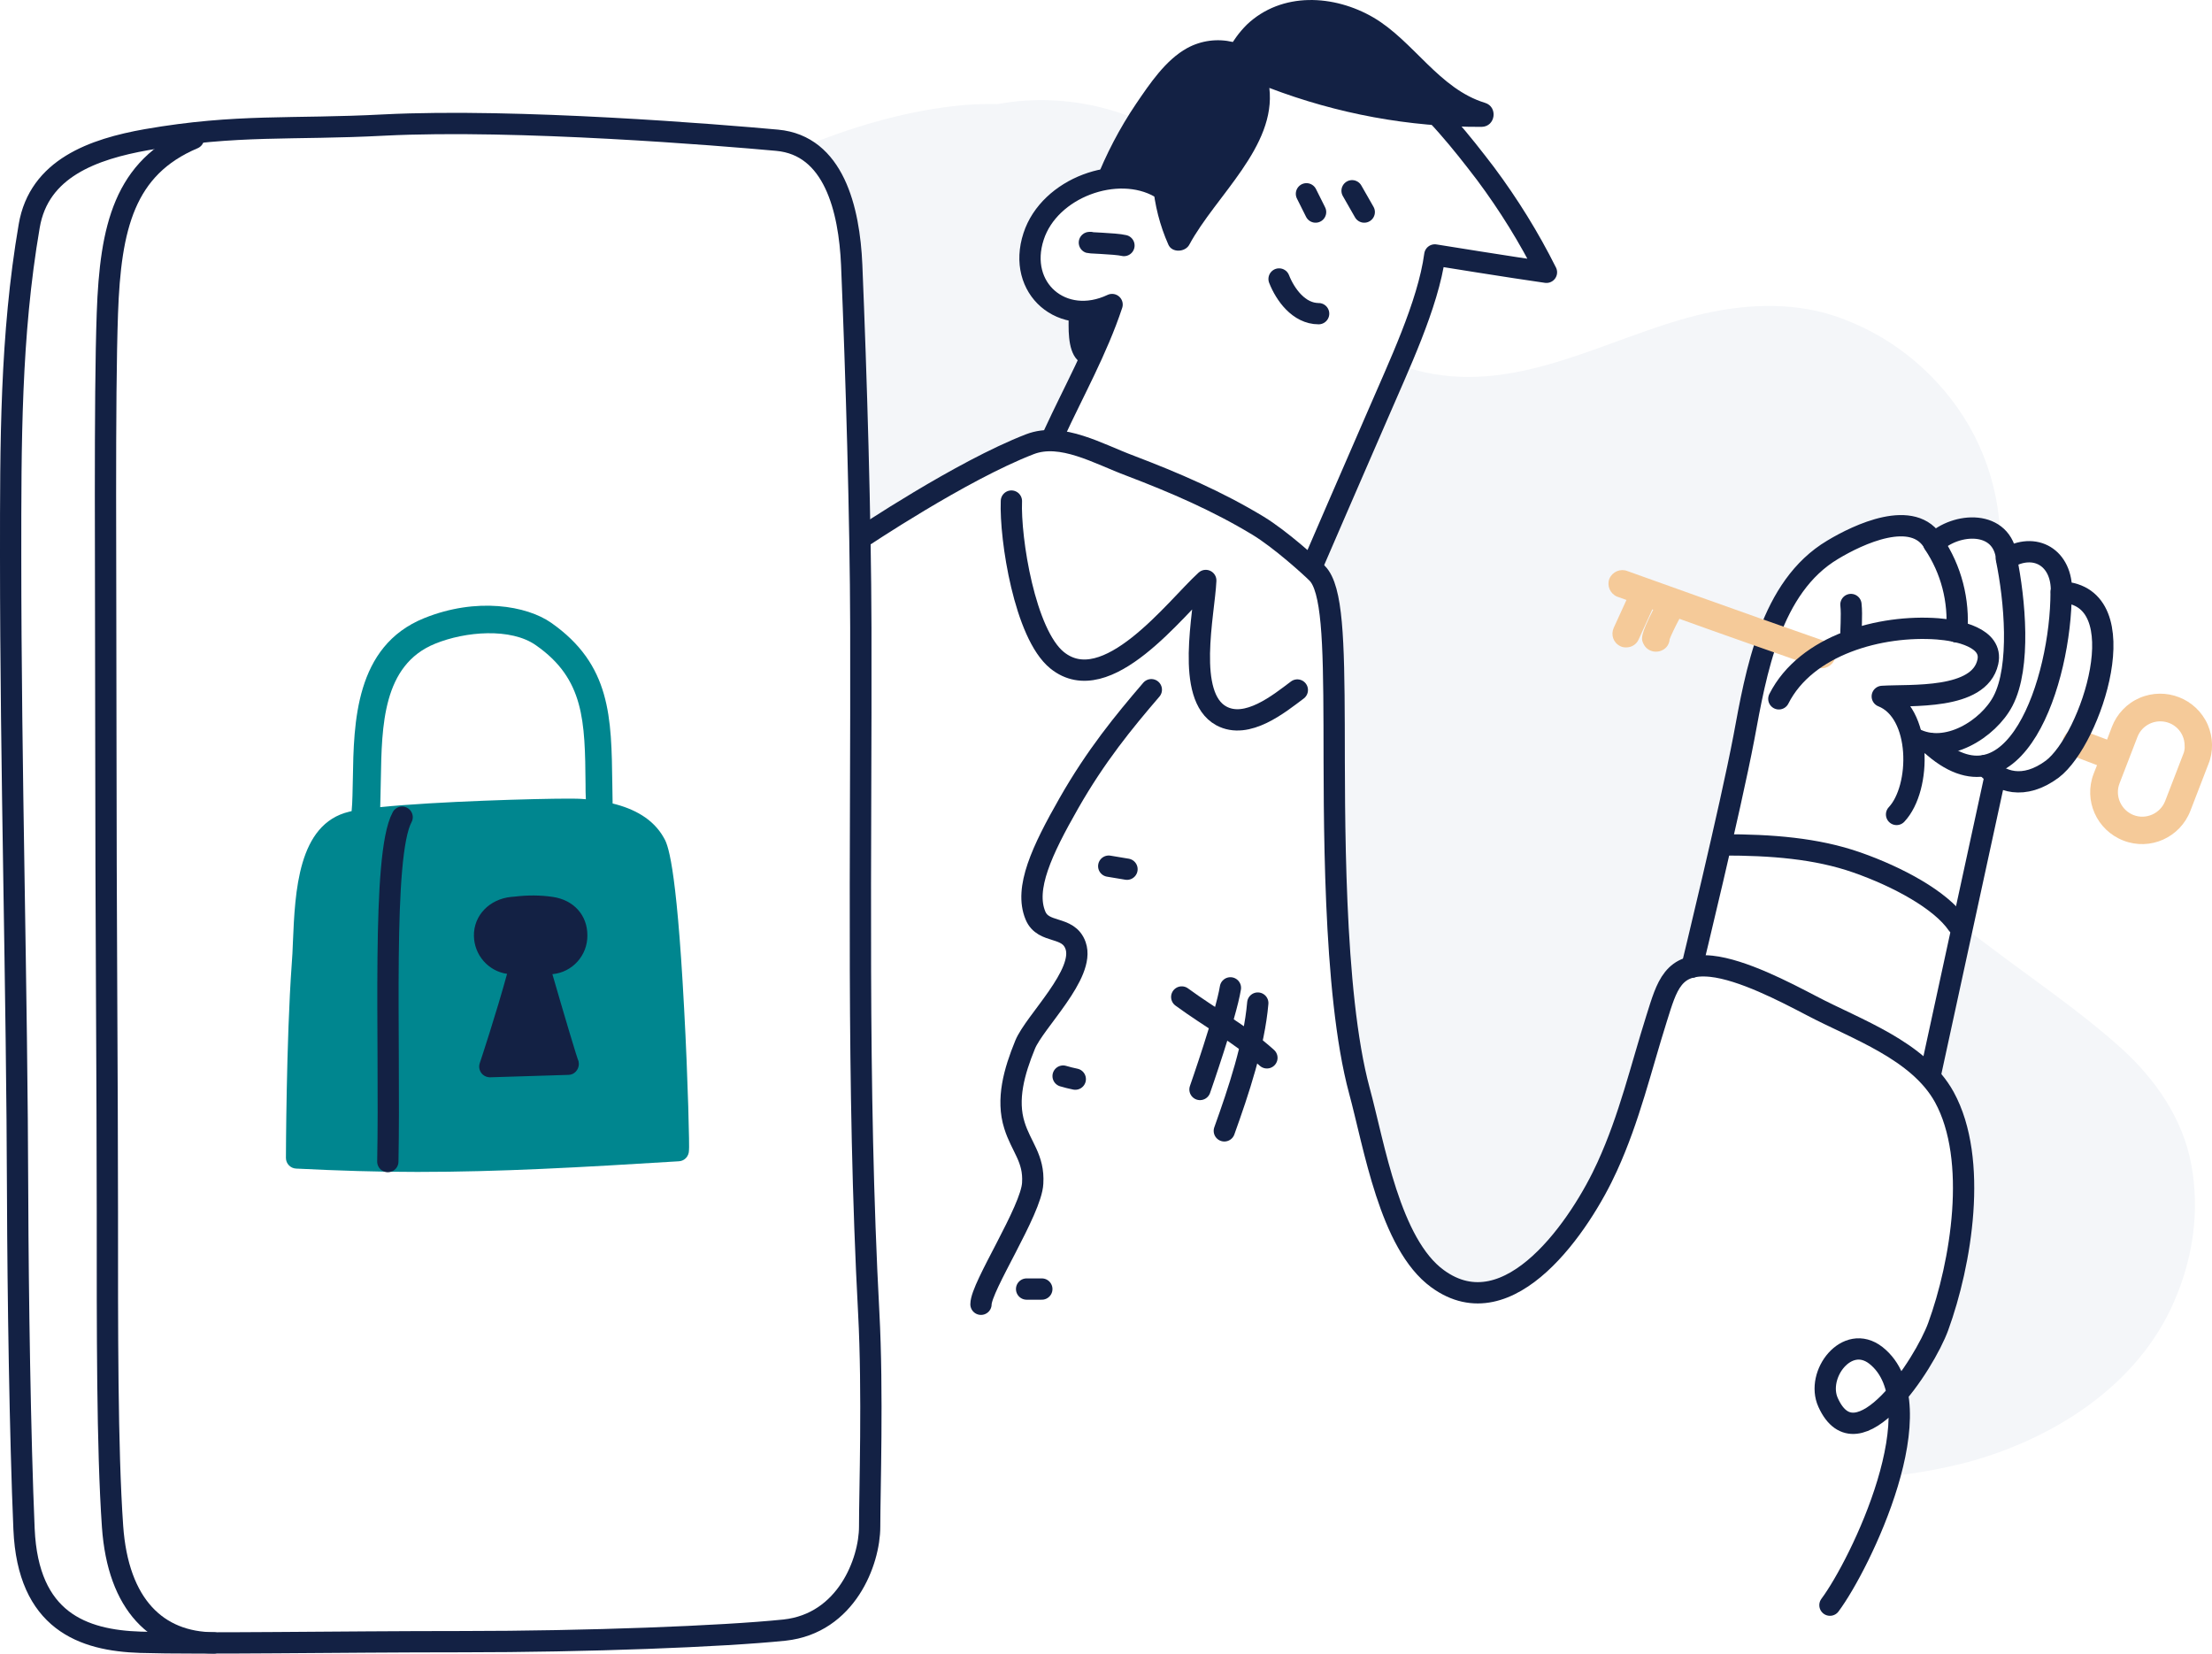
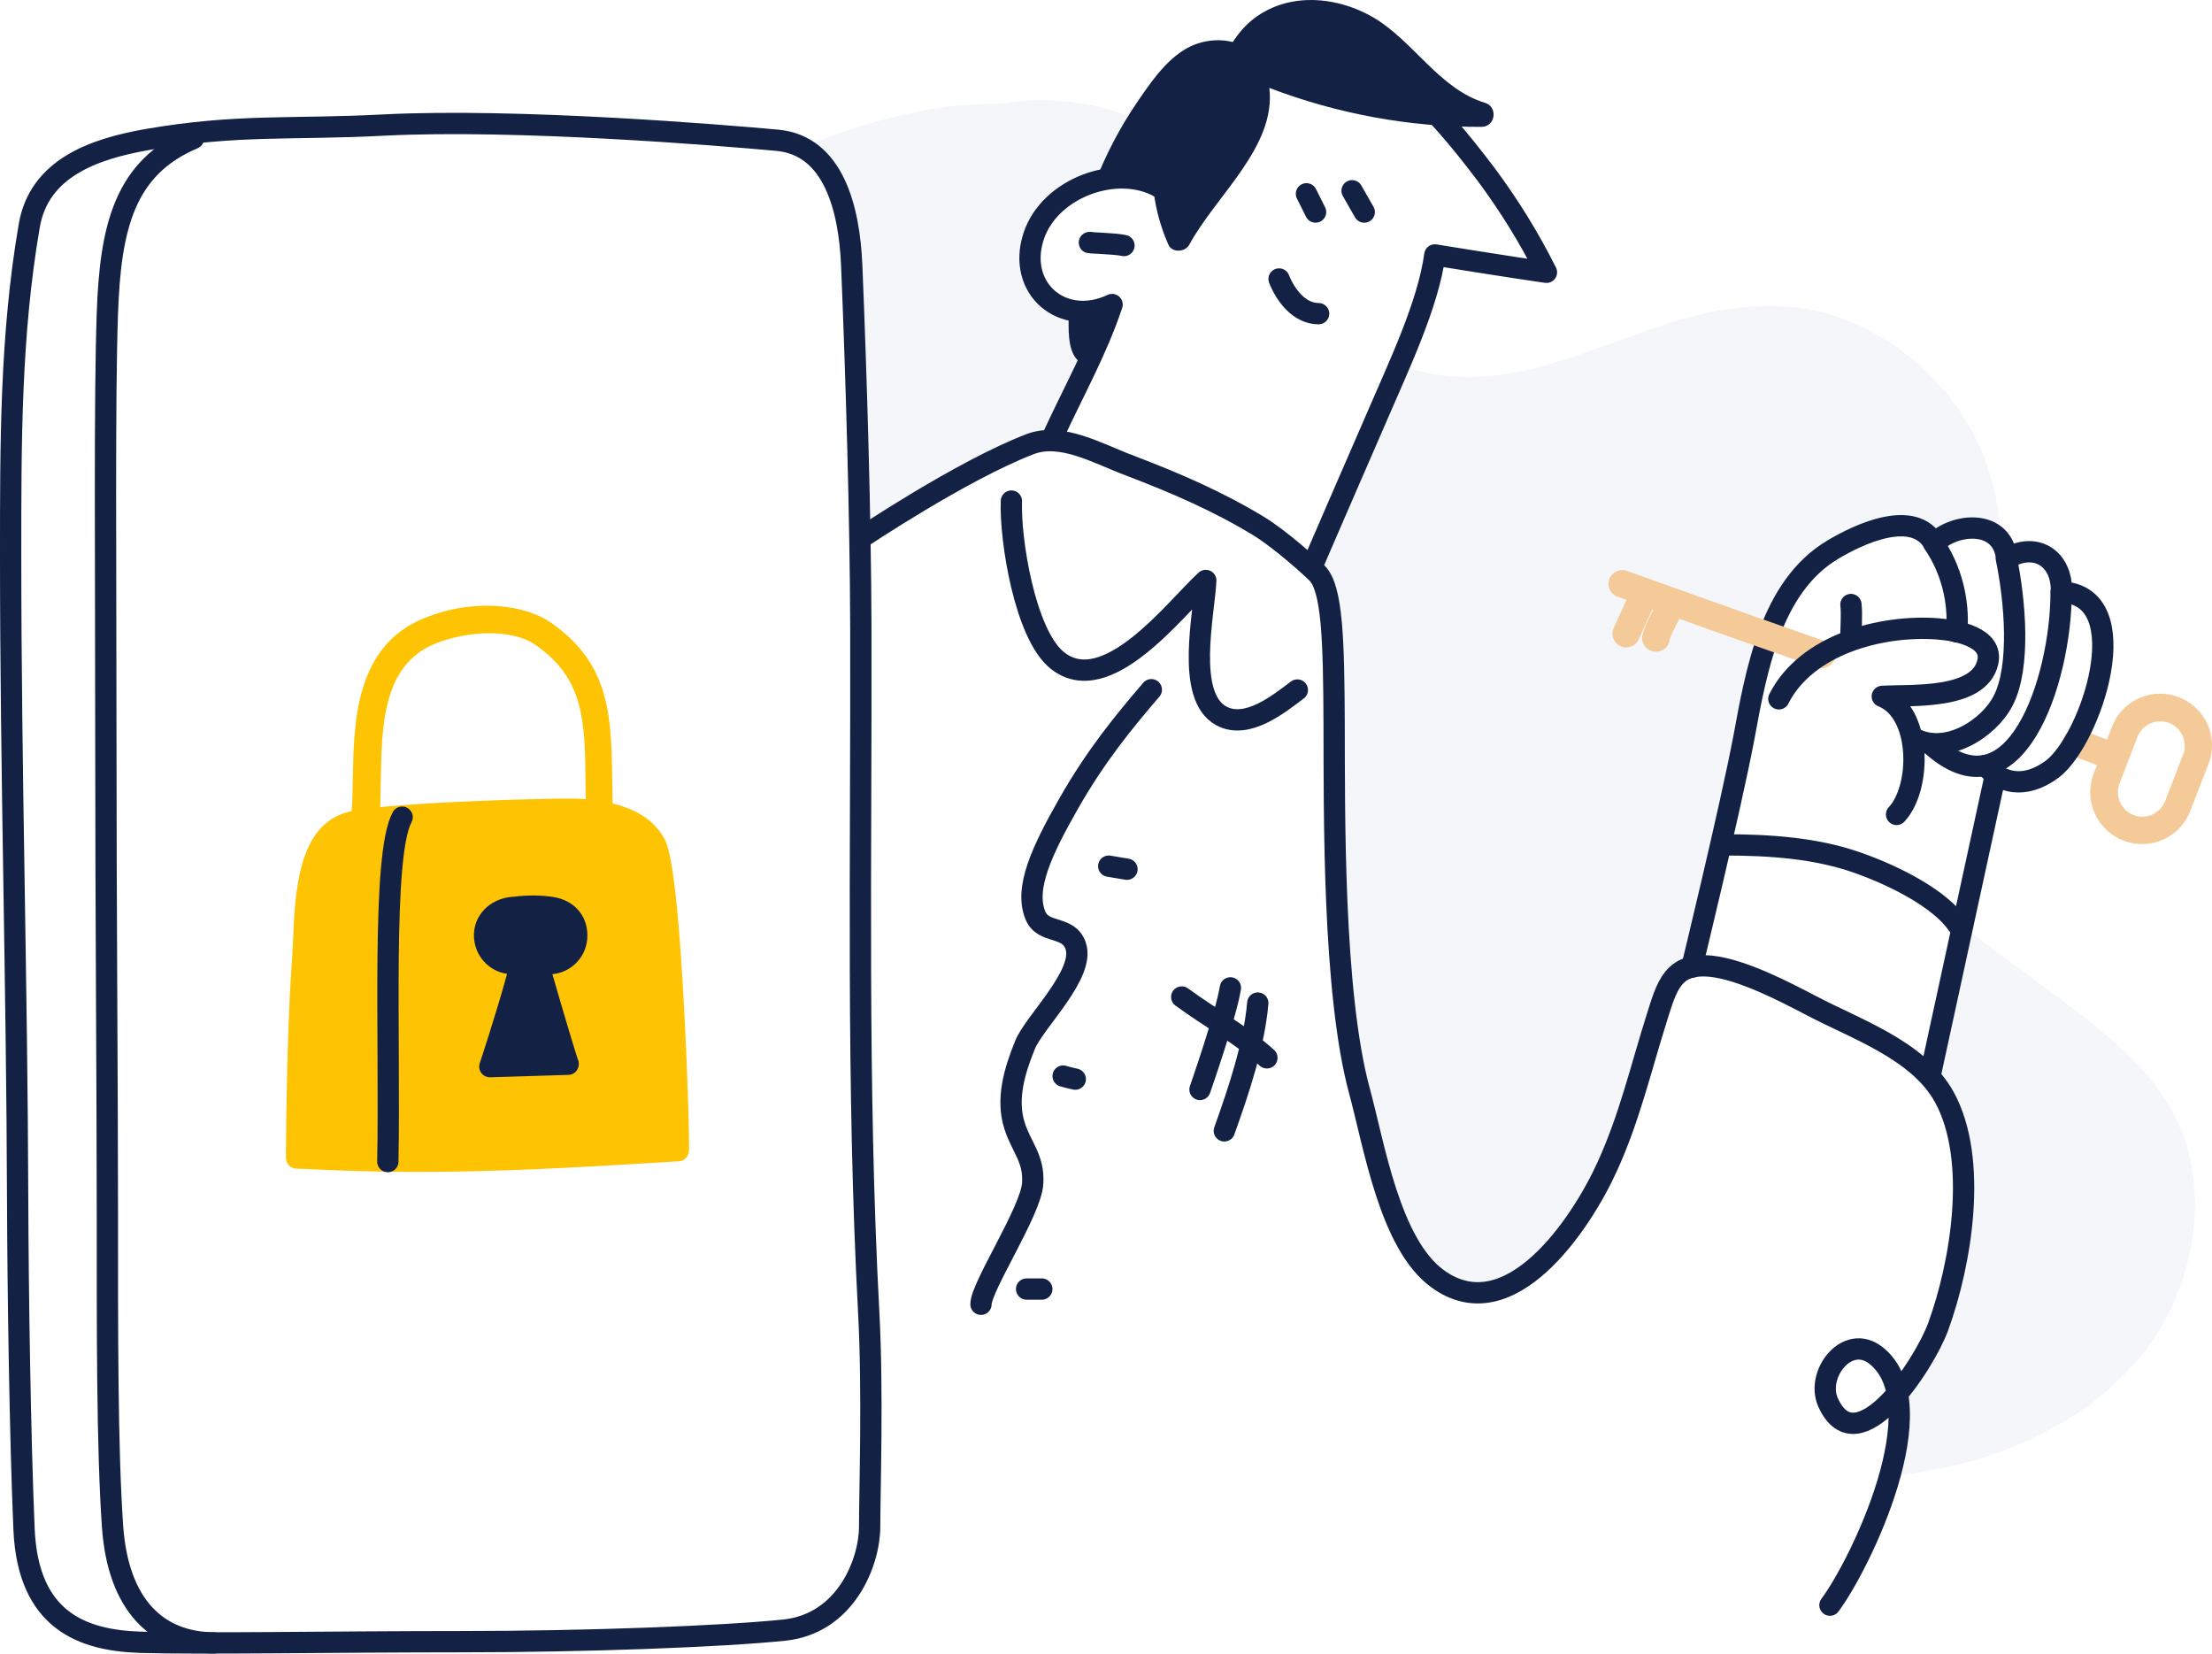
<svg xmlns="http://www.w3.org/2000/svg" version="1.1" id="Layer_1" x="0px" y="0px" viewBox="0 0 727.2 543.5" style="enable-background:new 0 0 727.2 543.5;" xml:space="preserve">
  <style type="text/css">
	.st0{fill:#F4F6F9;}
	.st1{fill:#F5CA99;}
	.st2{fill:none;stroke:#132144;stroke-width:7;stroke-linecap:round;stroke-linejoin:round;}
	.st3{fill:#132144;}
- 	.st4{fill:#00868F;}
+ 	.st4{fill:#FEC404;}
</style>
  <path class="st0" d="M280,87.2c1.1,27.1,2.2,59.8,2.7,89.8l0,0c0,0,33.2-22.3,55.8-31c2.1-0.8,4.3-1.2,6.5-1.2l1.4-2.1  c3.5-7.6,7.4-15.1,11-22.8c-5.5-0.8-6.1-7.9-6.1-12.9c0-1.7,0-3.5,0.1-5.2l0,0c-9.5-2.4-15.5-12.3-11.7-24.1  c2.9-9,11.2-15.4,20.4-18c2.9-7.5,6.5-14.7,10.8-21.6c-10.9-4.1-22.6-5.8-34.2-5c-2.9,0.2-5.8,0.6-8.7,1.1  c-4.9-0.1-9.8,0.1-14.7,0.7c-17.1,2-33.6,7-49.6,13.5C275.8,54.7,279.4,71.8,280,87.2z" />
  <path class="st0" d="M468.5,122.4c-2.9-0.6-5.7-1.5-8.4-2.6c-2.5,5.8-5,11.4-7.2,16.4c-6.6,15.1-21.6,49.8-21.6,49.8l-0.3,0.7  c0.8,0.7,1.4,1.4,1.8,1.7c5,5,5.5,22,5.6,50s-0.5,87.6,8.3,120.1c4.9,18,10,50.4,25.7,61.8c23.7,17.3,47.3-18.1,55.8-36.9  c7.3-16,11-32.1,16.2-48.6c2.7-8.7,4.5-15.4,11.7-17c0,0,12.6-51.8,17.1-75.4c4-21.5,8.7-49.6,29.2-61.8c8.3-5,26.7-13.8,33.3-2.1  c5.9-5.8,17.3-7.4,21.9-0.7c-0.2-19.4-7.6-38-20.9-52.2c-9.2-10-20.8-17.5-33.7-21.8c-14.7-4.8-30.5-3.8-45.4-0.1  C528.3,111.1,499.9,129.2,468.5,122.4z" />
  <path class="st0" d="M720.4,382.8c-2.8-15.2-11.9-28.2-23.2-38.4c-12.9-11.6-27.5-21.5-41.3-31.9l-10.7-8l-10.7,49.3l-0.1,0.4  c1.8,2,3.4,4.2,4.7,6.5c11.3,20.6,5.5,54.8-2,75.4c-2,5.4-7.3,14.9-13.5,22.2c1.5,7.8,0.2,17.3-2.5,26.9c8.6-0.8,17.1-2.4,25.4-4.5  c28.3-7.6,56.2-25.1,68.2-52.8C721,413.5,723.2,398.1,720.4,382.8z" />
  <path class="st1" d="M725.8,238.2c-3.8-8.6-13.8-12.5-22.4-8.8c-4.2,1.8-7.5,5.3-9.1,9.5l-1.6,4.2c-2.1-0.8-5-1.9-8.5-3.2  c-2.3-0.9-4.9,0.3-5.8,2.6s0.3,4.9,2.6,5.8l8.4,3.2l-1.1,2.8c-3.4,8.8,1,18.6,9.8,22c8.8,3.4,18.6-1,22-9.8l5.9-15.3  C727.7,247.1,727.6,242.4,725.8,238.2z M717.7,248l-5.9,15.3c-1.6,4.1-6.3,6.2-10.4,4.6c-4.1-1.6-6.2-6.3-4.6-10.4l5.9-15.3  c1.2-3.1,4.2-5.1,7.5-5.1c4.4,0,8,3.5,8,8C718.3,246,718.1,247.1,717.7,248z" />
  <path class="st2" d="M282.8,177c0,0,33.2-22.3,55.8-31c10.4-4,22.5,3.2,33,7.1c14.7,5.6,28.6,11.6,42,19.7  c7.4,4.5,17.3,13.5,19.4,15.6c5,5,5.5,22,5.6,50s-0.5,87.6,8.3,120.1c4.9,18,10,50.4,25.7,61.8c23.7,17.3,47.3-18.1,55.8-36.9  c7.3-16,11-32.1,16.2-48.6c3.4-10.8,5.3-18.5,18-17.2c10.2,1.1,24,8.3,33,13c14.6,7.7,35.1,14.6,43.6,30c11.3,20.6,5.5,54.8-2,75.4  c-4.5,12.4-26.6,46.2-36.2,25c-4.2-9.2,6.2-22.9,15.7-15.5c20.4,16.1-5.1,68.7-15.1,82.1" />
  <path class="st2" d="M332.5,164.7c-0.5,12.4,4.4,43.7,15,52.3c16.3,13.2,39-17.2,48.9-26.2c-0.5,10.9-6.8,38,5.1,44.5  c8.5,4.6,19-4,25-8.5" />
  <path class="st2" d="M378.5,226.7c-9.1,10.6-18.2,21.7-27.1,37.3s-14.7,28-11,36.9c2.6,6.3,10.8,3.1,13.2,9.9  c3.3,9.3-13.5,25-16.6,32.6c-3.6,8.8-6.2,18-3.5,26.5c2.2,7.1,6.5,10.8,6,19c-0.4,8.9-17,34-17,39.8" />
  <line class="st2" x1="364.5" y1="284.7" x2="370.5" y2="285.7" />
  <path class="st2" d="M349.5,353.7c1.4,0.4,2.5,0.7,4,1" />
  <path class="st2" d="M337.5,423.7h5" />
  <path class="st2" d="M388.5,327.7c9.4,6.9,19.5,12.3,28,20" />
  <path class="st2" d="M413.5,329.7c-1.2,13.7-6.3,28.9-11,42" />
  <path class="st2" d="M404.5,324.7c-1.4,8.8-10,33.4-10,33.4" />
  <path class="st2" d="M556.2,317.9c0,0,12.6-51.8,17.1-75.4c4-21.5,8.7-49.6,29.2-61.8c8.3-5,26.7-13.8,33.3-2.1  c7.2-7,22.6-7.9,23.9,5c9.3-5.6,18.3-0.3,18,11c25.4,1.1,9.8,48.5-3,58.2c-9.3,6.9-17.3,4.4-22-1.2" />
  <line class="st2" x1="634.5" y1="353.7" x2="656" y2="254.7" />
  <path class="st2" d="M566.5,277.7c15.7,0,30.6,1.1,44,5.8s27.5,12.3,33,20.3" />
  <path class="st2" d="M608.5,198.7c0.4,3.5-0.1,9.1,0,11" />
  <path class="st2" d="M635.7,178.6c5.8,8.6,8.4,18.8,7.6,29.1" />
  <path class="st2" d="M659.6,183.6c2.8,13.6,4.8,35.5-1.1,46.8c-4.8,9.2-18.6,17.9-29.2,12.3" />
  <path class="st2" d="M677.6,194.6c0,29-15.3,75.5-43.1,49.8" />
  <path class="st1" d="M600.4,210.9c-26.8-9.3-65-23.1-65.4-23.2c-2.3-0.9-4.9,0.2-5.9,2.5c-0.9,2.3,0.2,4.9,2.5,5.9  c0.1,0,0.2,0.1,0.3,0.1l2.8,1l-4.2,9.2c-1,2.3-0.1,4.9,2.2,6c0,0,0,0,0,0c0.6,0.3,1.2,0.4,1.9,0.4c1.8,0,3.4-1,4.1-2.6l4.5-9.9  l0.3,0.1c-4.3,8.5-4.1,9.7-3,11.6c0.8,1.4,2.3,2.2,3.9,2.2c0.8,0,1.6-0.2,2.3-0.6c1.3-0.7,2.1-2,2.2-3.5c0.4-1.1,1.7-3.9,3.2-6.7  c13.3,4.8,31,11,45.3,16c2.3,0.8,4.9-0.4,5.8-2.8S602.8,211.8,600.4,210.9L600.4,210.9z" />
  <path class="st2" d="M346.5,142.7c6.4-13.9,14.2-27.8,19.1-42.6c-16.3,7.7-31.4-5.3-25.8-22.4c5.2-16,27.5-24.1,41.5-16.1  c5.7-19.1,21-44.4,42.2-46.9c28.7-3.3,49.4,22.1,64.9,42.4c7.6,10.2,14.3,21,20,32.4c-10.7-1.5-36.7-5.7-36.7-5.7  c-2.2,16.4-12.1,37-18.7,52.4c-6.6,15.1-21.6,49.8-21.6,49.8" />
  <path class="st2" d="M420.5,91.7c2,5.1,6.5,11.4,13,11.4" />
  <line class="st2" x1="429.5" y1="63.7" x2="432.5" y2="69.7" />
  <line class="st2" x1="444.5" y1="62.7" x2="448.5" y2="69.7" />
  <path class="st2" d="M369.5,80.7c-2.8-0.7-13.5-0.9-11-1" />
  <path class="st3" d="M351.4,101.8c-0.1,1.7-0.1,3.5-0.1,5.2c0,5,0.6,12.1,6.1,12.9c3.1-6.4,5.8-13.1,8.1-19.8  C361.2,102.3,356.2,102.9,351.4,101.8z" />
  <path class="st3" d="M488.2,33.8c-15.1-4.6-23.4-20.2-36.6-28c-13-7.6-30.2-8.6-41.7,2.3c-1.3,1.3-2.5,2.7-3.5,4.1  c-0.5,0.7-0.8,1.2-1.1,1.6c-5.1-1.2-10.4-0.5-15,2c-7.1,3.9-12.3,11.7-16.8,18.3c-5.4,8-9.9,16.6-13.4,25.6  c6.2-1.9,12.9-1.6,18.9,0.8c0.6,6.9,2.3,13.6,5.1,19.9c1.2,2.8,5.6,2.5,6.9,0c8.7-16.1,28.6-32.2,26.3-51.5  c22.3,8.5,45.9,12.9,69.8,12.8C491.7,41.6,492.5,35.1,488.2,33.8z" />
  <path class="st2" d="M257.9,535.8c-20.4,2.1-65,3.8-106,3.8s-86.7,0.8-105.7,0.2s-37-7-38.3-37.2s-2-78.3-2.1-108.5  c-0.2-70.4-2.3-140.7-2.3-211.3c0-36.8-0.1-72.4,6.1-108.5C12.8,55.3,30.7,49,48.2,45.9c29.9-5.2,47.7-3.2,78-4.8  c43.8-2.2,110.7,3.3,129.3,5s23.7,22.6,24.5,41c1.5,36.3,2.9,82.8,3,119.1c0.2,74.9-1.4,150.7,2.6,225.3c1.4,26.2,0.3,58.9,0.3,70.3  S278.3,533.6,257.9,535.8z" />
  <path class="st2" d="M63.6,45.5c-22.7,9.6-27.3,29.1-28.3,57.5s-0.5,83.9-0.5,139.3s0.5,116.7,0.5,155.7s-0.1,77.8,1.7,103.7  s14.7,38.2,33.3,38.3" />
  <path class="st4" d="M224.9,331.4c-2.6-48.8-5.5-54.1-6.7-56.1c-3.5-6.2-9.8-9.5-16.8-11.2c0-2.2-0.1-4.3-0.1-6.4  c-0.3-21.9-0.4-39.2-20.1-53c-8-5.6-24.5-8.5-41.8-1.5c-22.7,9.2-23.1,34.4-23.4,52.8c-0.1,3.8-0.1,7.5-0.4,10.6l-0.8,0.2  c-16.9,4-17.8,26.4-18.5,42.8c-0.1,2.6-0.2,5.1-0.4,7.4c-1.8,25-1.9,63.3-1.9,63.6c0,1.9,1.5,3.4,3.3,3.5c14,0.7,27,1.1,39.9,1.1  c27.2,0,53.6-1.5,86-3.5c1.9-0.1,3.3-1.7,3.3-3.6C226.7,378,226.2,355.2,224.9,331.4z M125.2,256.2c0.3-17.6,0.6-37.6,17.8-44.6  c10-4.1,25-5.3,33.2,0.5c15.9,11.1,16.1,24.9,16.3,45.7c0,1.6,0,3.2,0.1,4.9c-2-0.2-4-0.2-5.8-0.2c-10.2,0-43.2,0.9-61.8,2.8  C125.1,262.5,125.1,259.4,125.2,256.2z" />
  <path class="st2" d="M132.2,268.6c-6.8,12.6-3.9,72.3-4.7,113.2" />
  <path class="st3" d="M181.6,320.2c6.6-0.6,11.6-6.2,11.5-12.8c0-6.6-4.5-11.6-11.4-12.6c-4.1-0.6-8.3-0.6-12.4-0.1l-1.2,0.1  c-7.2,0.7-12.4,6.1-12.3,12.8c0.1,6.3,4.7,11.6,10.9,12.5c-3.5,12.8-8.9,29.2-9,29.4c-0.6,1.8,0.4,3.8,2.2,4.4  c0.4,0.1,0.7,0.2,1.1,0.2h0.1l25.8-0.8c1.9,0,3.4-1.7,3.4-3.6c0-0.3-0.1-0.6-0.1-0.9C190,348.8,185.2,332.7,181.6,320.2z" />
  <path class="st2" d="M623.5,267.7c8.2-8.7,8.4-33.6-4.7-38.8c9.2-0.6,31.9,1.3,34.7-11.3c1.8-8-9.8-10.4-16.5-10.9  c-18.7-1.4-43.2,5.2-52.2,23" />
</svg>
